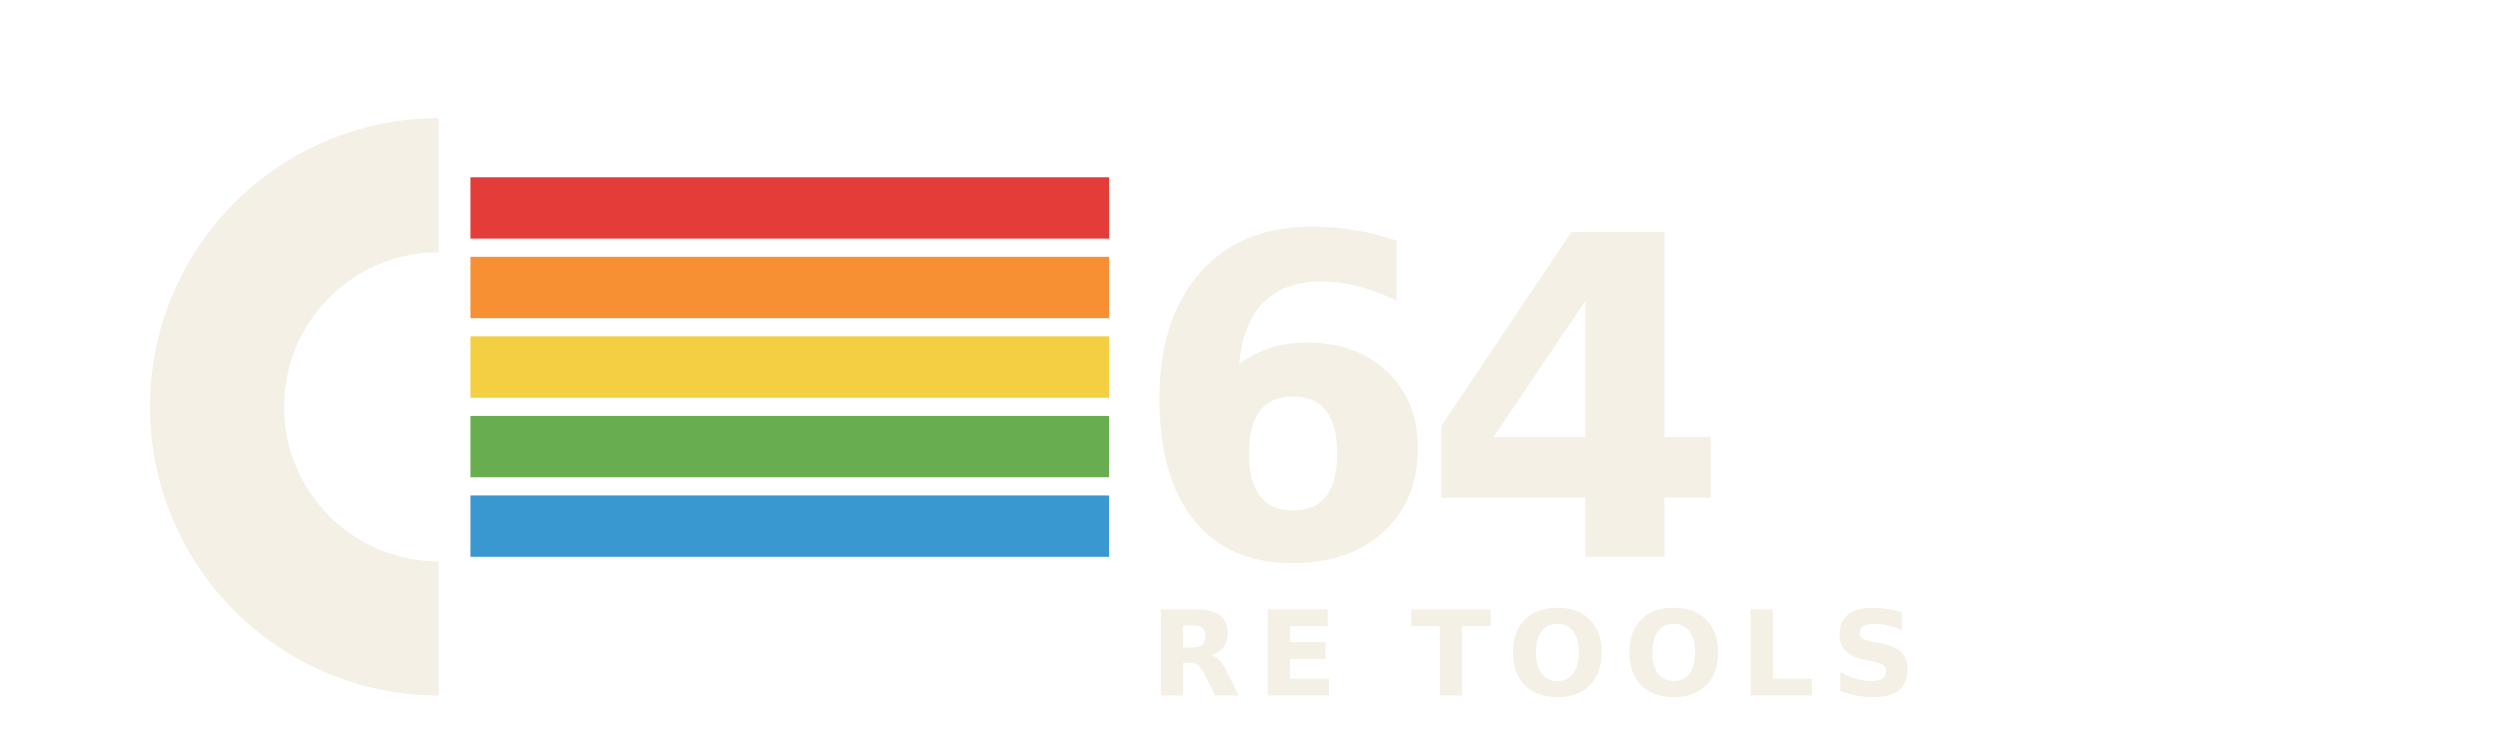
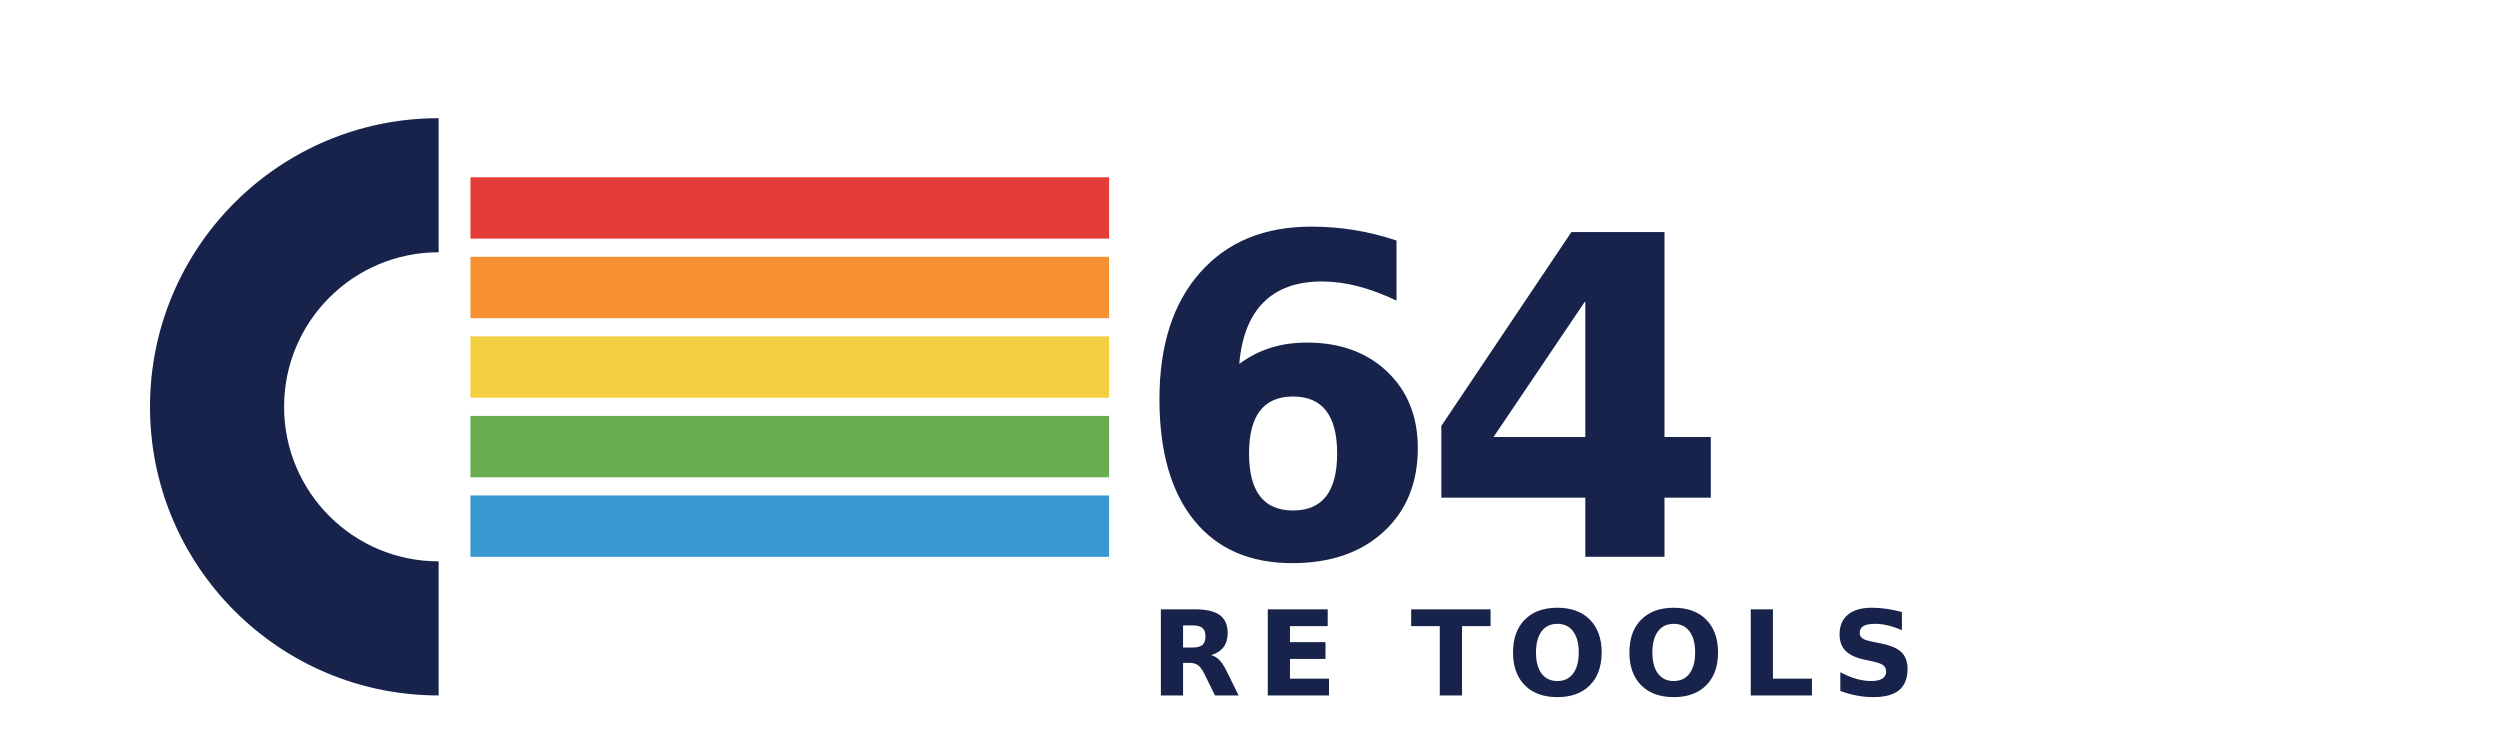
<svg xmlns="http://www.w3.org/2000/svg" viewBox="0 0 1100 330" role="img" aria-label="C64 RE TOOLS logo">
  <g transform="translate(48 40)">
-     <path fill="#f5f0e5" fill-rule="evenodd" d="M145 12 A127 127 0 1 0 145 266 L145 207 A68 68 0 1 1 145 71 Z" />
+     <path fill="#17234a" fill-rule="evenodd" d="M145 12 A127 127 0 1 0 145 266 L145 207 A68 68 0 1 1 145 71 Z" />
    <rect x="159" y="38" width="281" height="27" fill="#e43c38" />
    <rect x="159" y="73" width="281" height="27" fill="#f69033" />
    <rect x="159" y="108" width="281" height="27" fill="#f3cf41" />
    <rect x="159" y="143" width="281" height="27" fill="#68ad4f" />
    <rect x="159" y="178" width="281" height="27" fill="#3998d0" />
-     <text x="450" y="205" fill="#f5f0e5" font-family="Arial Black, DejaVu Sans, sans-serif" font-weight="900" font-size="196" letter-spacing="-9">64</text>
-     <text x="458" y="266" fill="#f5f0e5" font-family="Arial Black, DejaVu Sans, sans-serif" font-weight="900" font-size="52" letter-spacing="7">RE TOOLS</text>
+     <text x="450" y="205" fill="#17234a" font-family="Arial Black, DejaVu Sans, sans-serif" font-weight="900" font-size="196" letter-spacing="-9">64</text>
+     <text x="458" y="266" fill="#17234a" font-family="Arial Black, DejaVu Sans, sans-serif" font-weight="900" font-size="52" letter-spacing="7">RE TOOLS</text>
  </g>
</svg>
